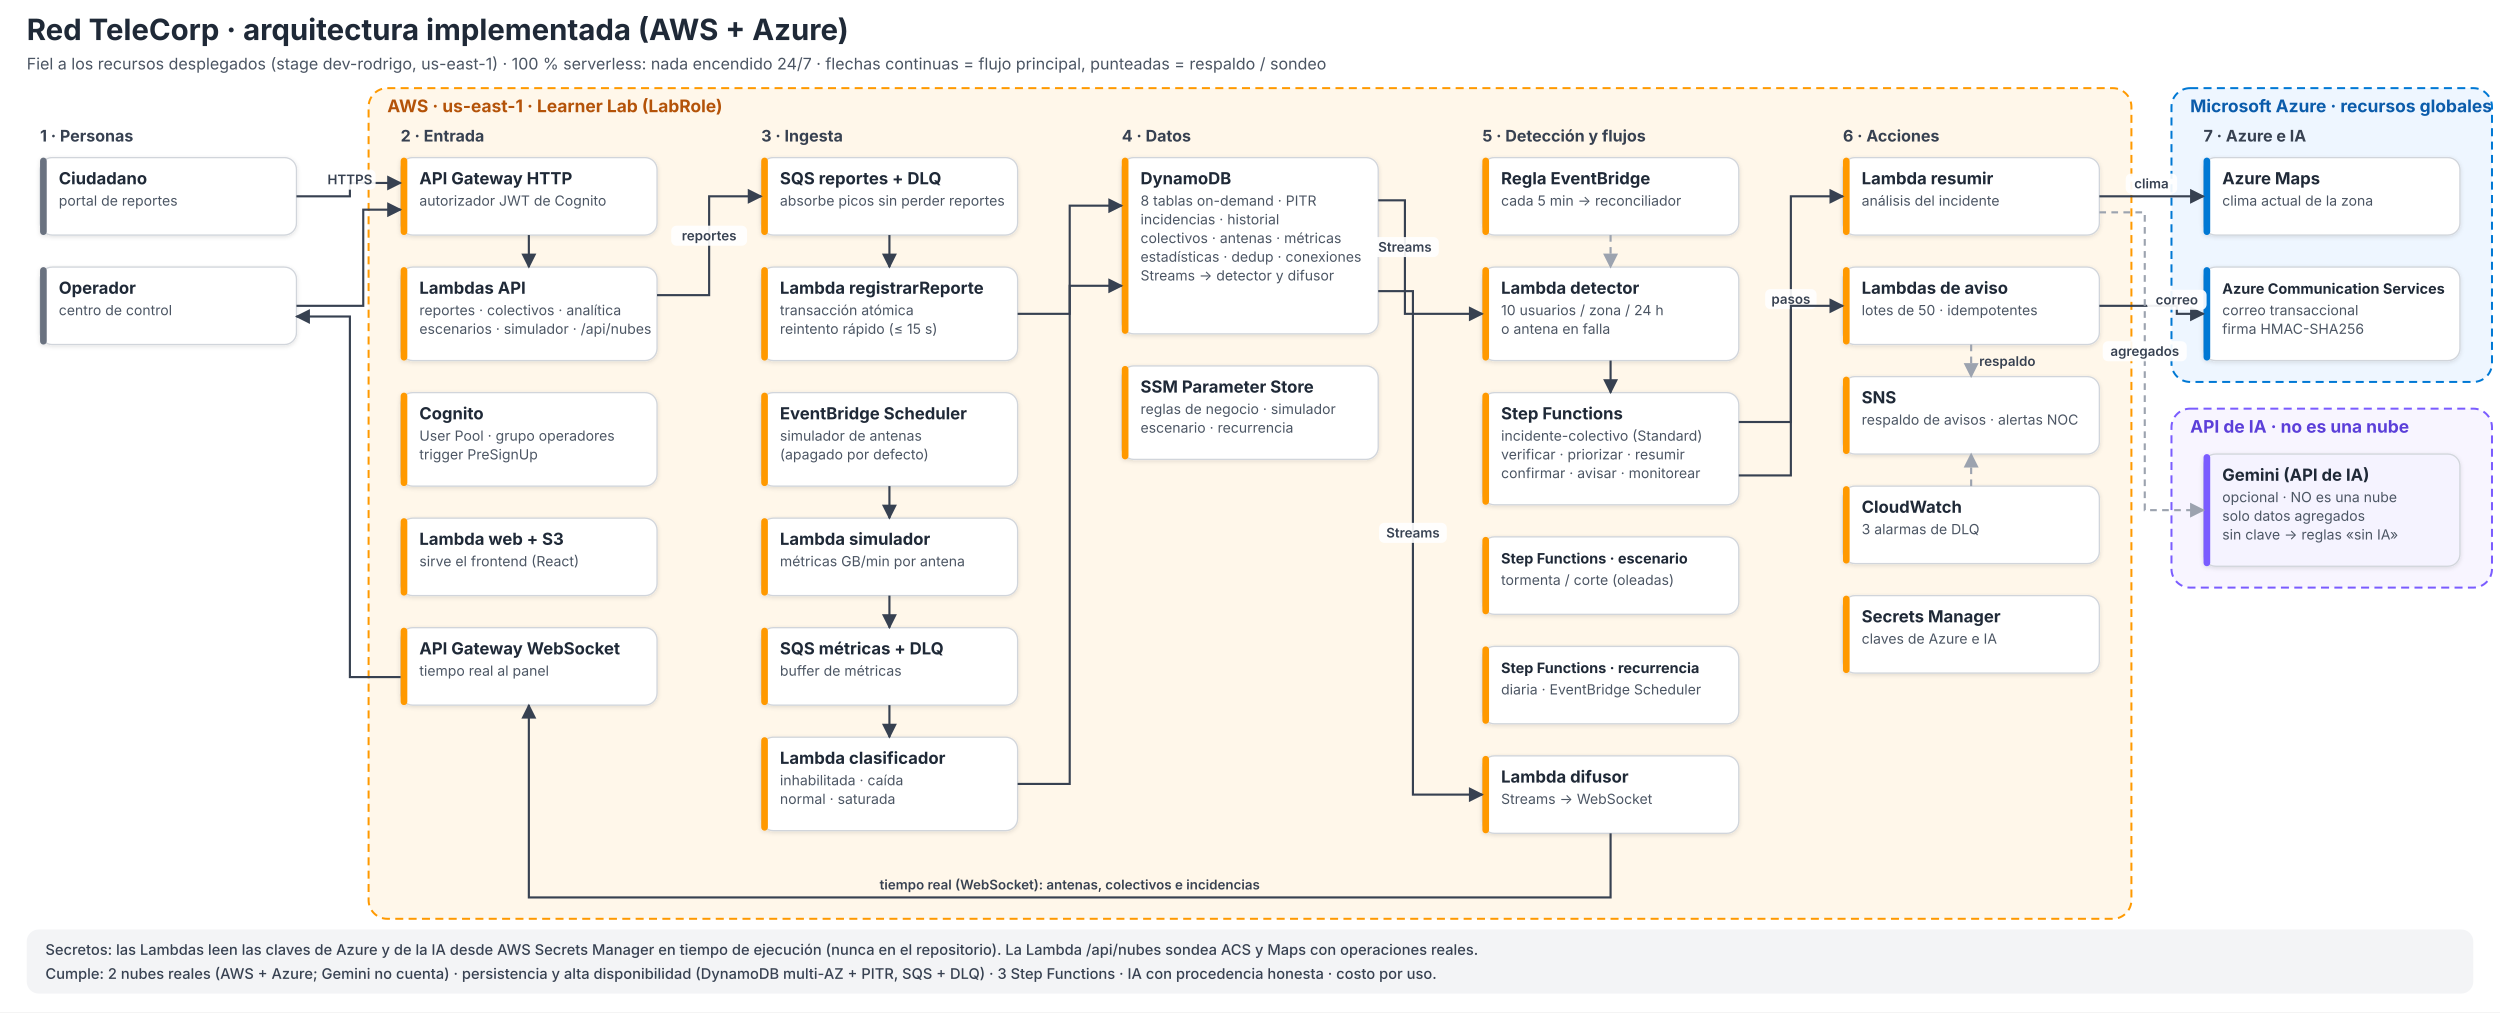
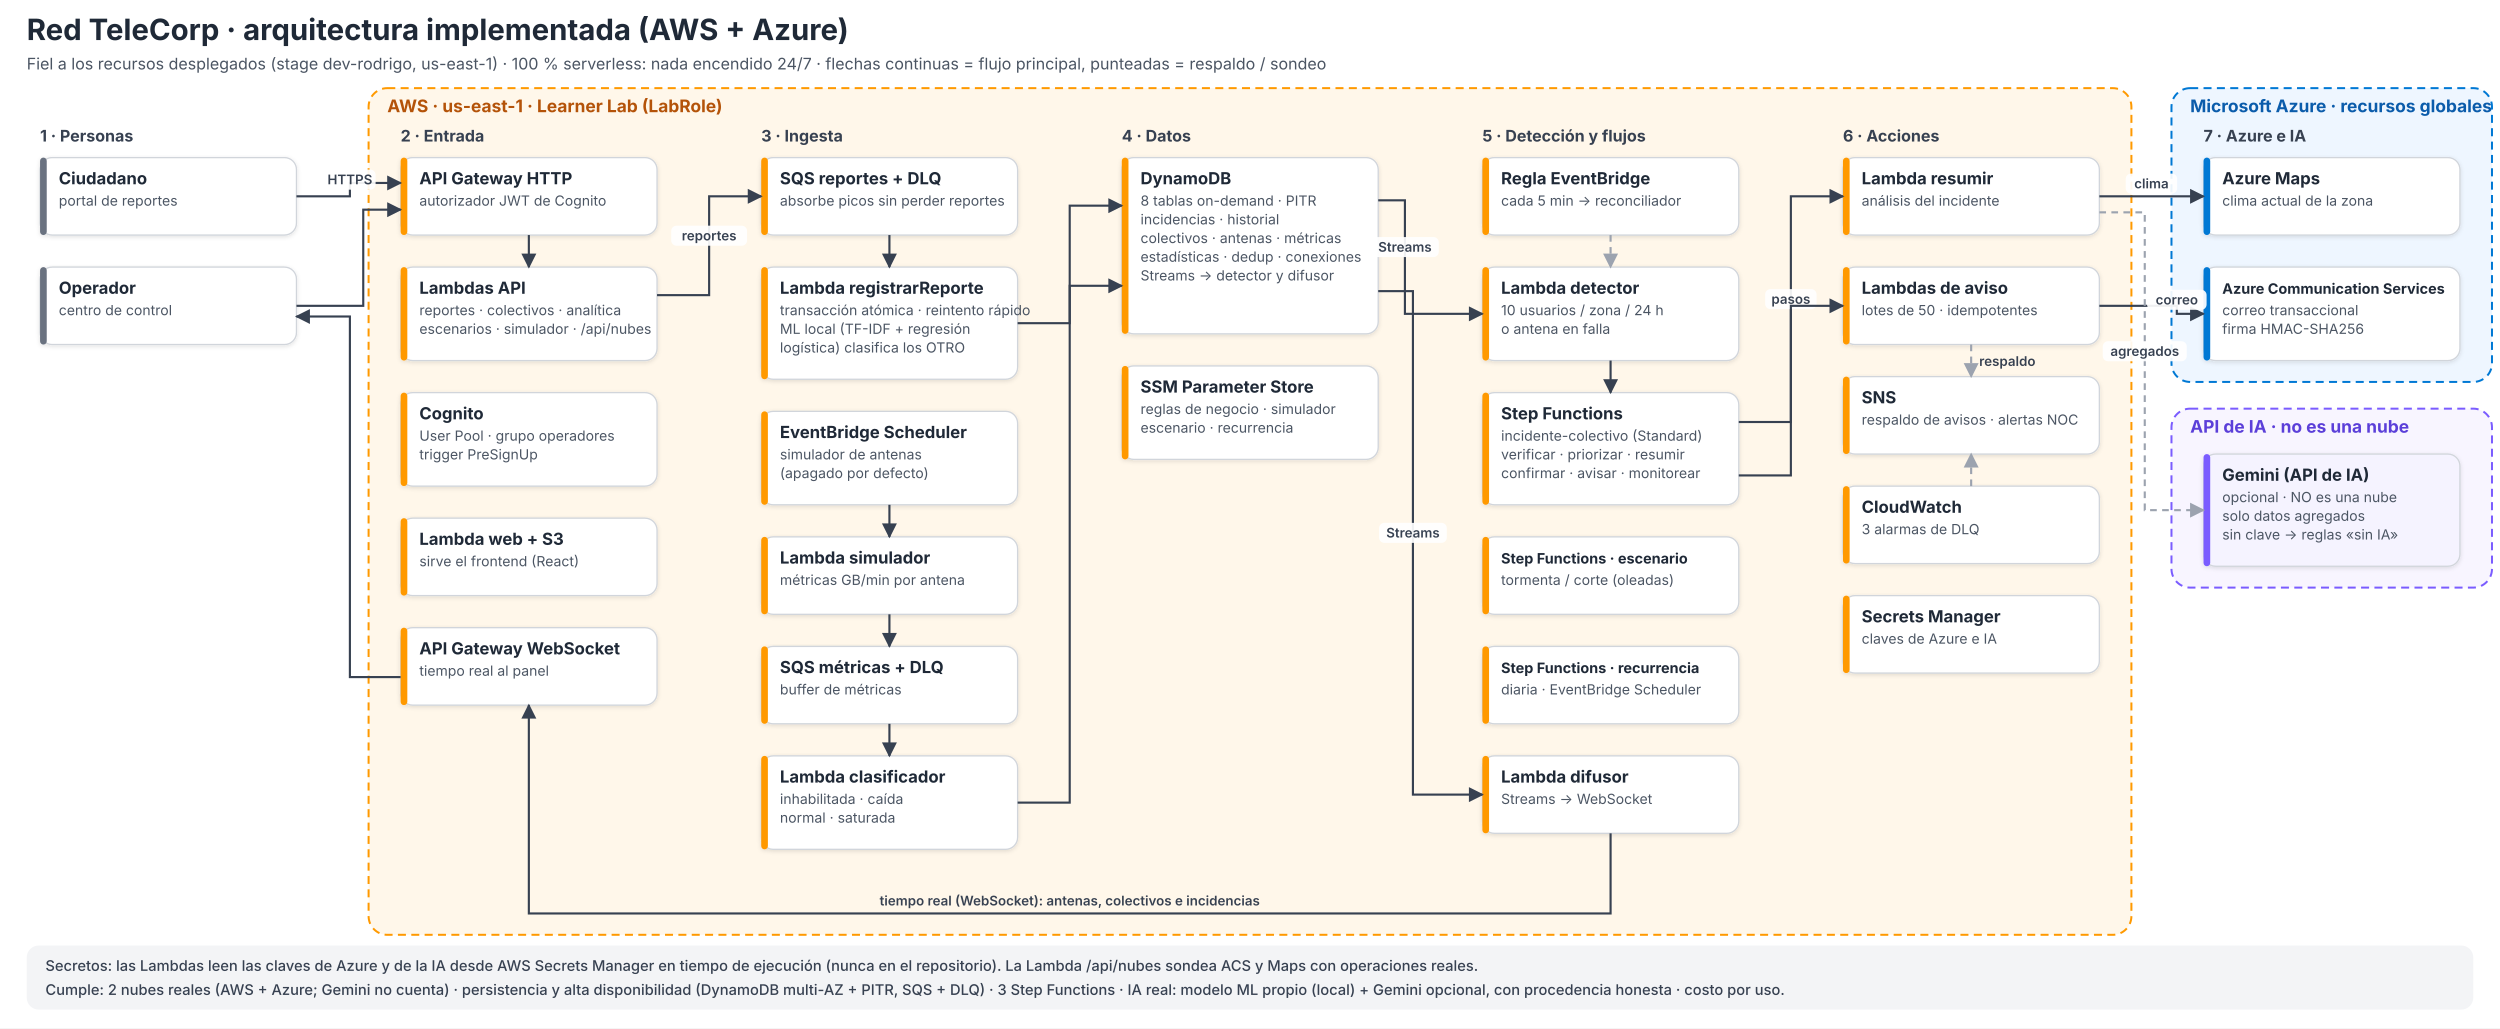
- <svg xmlns="http://www.w3.org/2000/svg" viewBox="0 0 1872 758" width="1872" height="758" font-family="Inter, Segoe UI, Arial, sans-serif">
+ <svg xmlns="http://www.w3.org/2000/svg" viewBox="0 0 1872 770" width="1872" height="770" font-family="Inter, Segoe UI, Arial, sans-serif">
  <defs>
    <marker id="f" viewBox="0 0 10 10" refX="9" refY="5" markerWidth="7" markerHeight="7" orient="auto-start-reverse">
      <path d="M0,0 L10,5 L0,10 z" fill="#374151" />
    </marker>
    <marker id="fd" viewBox="0 0 10 10" refX="9" refY="5" markerWidth="7" markerHeight="7" orient="auto-start-reverse">
      <path d="M0,0 L10,5 L0,10 z" fill="#9ca3af" />
    </marker>
    <filter id="s" x="-5%" y="-5%" width="110%" height="115%">
      <feDropShadow dx="0" dy="1" stdDeviation="1.5" flood-opacity="0.12" />
    </filter>
  </defs>
-   <rect width="1872" height="758" fill="#ffffff" />
+   <rect width="1872" height="770" fill="#ffffff" />
  <text x="20" y="30" font-size="22" font-weight="700" fill="#1f2937" text-anchor="start">Red TeleCorp · arquitectura implementada (AWS + Azure)</text>
  <text x="20" y="52" font-size="12" font-weight="400" fill="#4b5563" text-anchor="start">Fiel a los recursos desplegados (stage dev-rodrigo, us-east-1) · 100 % serverless: nada encendido 24/7 · flechas continuas = flujo principal, punteadas = respaldo / sondeo</text>
-   <rect x="276" y="66" width="1320" height="622" rx="14" fill="#fff7ea" stroke="#ff9900" stroke-width="1.5" stroke-dasharray="6 4" />
+   <rect x="276" y="66" width="1320" height="634" rx="14" fill="#fff7ea" stroke="#ff9900" stroke-width="1.5" stroke-dasharray="6 4" />
  <text x="290" y="84" font-size="13" font-weight="700" fill="#b45309" text-anchor="start">AWS · us-east-1 · Learner Lab (LabRole)</text>
  <rect x="1626" y="66" width="240" height="220" rx="14" fill="#eef6ff" stroke="#0078d4" stroke-width="1.5" stroke-dasharray="6 4" />
  <text x="1640" y="84" font-size="13" font-weight="700" fill="#0b5cab" text-anchor="start">Microsoft Azure · recursos globales</text>
  <rect x="1626" y="306" width="240" height="134" rx="14" fill="#f8f5ff" stroke="#7a5cff" stroke-width="1.5" stroke-dasharray="6 4" />
  <text x="1640" y="324" font-size="13" font-weight="700" fill="#5b3fd9" text-anchor="start">API de IA · no es una nube</text>
  <text x="30" y="106" font-size="12" font-weight="700" fill="#374151" text-anchor="start">1 · Personas</text>
  <text x="300" y="106" font-size="12" font-weight="700" fill="#374151" text-anchor="start">2 · Entrada</text>
  <text x="570" y="106" font-size="12" font-weight="700" fill="#374151" text-anchor="start">3 · Ingesta</text>
  <text x="840" y="106" font-size="12" font-weight="700" fill="#374151" text-anchor="start">4 · Datos</text>
  <text x="1110" y="106" font-size="12" font-weight="700" fill="#374151" text-anchor="start">5 · Detección y flujos</text>
  <text x="1380" y="106" font-size="12" font-weight="700" fill="#374151" text-anchor="start">6 · Acciones</text>
  <text x="1650" y="106" font-size="12" font-weight="700" fill="#374151" text-anchor="start">7 · Azure e IA</text>
  <g filter="url(#s)">
    <rect x="30" y="118" width="192" height="58" rx="9" fill="#ffffff" stroke="#d1d5db" />
    <rect x="30" y="118" width="5" height="58" rx="2.5" fill="#6b7280" />
  </g>
  <text x="44" y="138" font-size="12.5" font-weight="700" fill="#1f2937" text-anchor="start">Ciudadano</text>
  <text x="44" y="154" font-size="10.5" font-weight="400" fill="#4b5563" text-anchor="start">portal de reportes</text>
  <g filter="url(#s)">
    <rect x="30" y="200" width="192" height="58" rx="9" fill="#ffffff" stroke="#d1d5db" />
    <rect x="30" y="200" width="5" height="58" rx="2.5" fill="#6b7280" />
  </g>
  <text x="44" y="220" font-size="12.5" font-weight="700" fill="#1f2937" text-anchor="start">Operador</text>
  <text x="44" y="236" font-size="10.5" font-weight="400" fill="#4b5563" text-anchor="start">centro de control</text>
  <g filter="url(#s)">
    <rect x="300" y="118" width="192" height="58" rx="9" fill="#ffffff" stroke="#d1d5db" />
    <rect x="300" y="118" width="5" height="58" rx="2.5" fill="#ff9900" />
  </g>
  <text x="314" y="138" font-size="12.5" font-weight="700" fill="#1f2937" text-anchor="start">API Gateway HTTP</text>
  <text x="314" y="154" font-size="10.5" font-weight="400" fill="#4b5563" text-anchor="start">autorizador JWT de Cognito</text>
  <g filter="url(#s)">
    <rect x="300" y="200" width="192" height="70" rx="9" fill="#ffffff" stroke="#d1d5db" />
    <rect x="300" y="200" width="5" height="70" rx="2.5" fill="#ff9900" />
  </g>
  <text x="314" y="220" font-size="12.5" font-weight="700" fill="#1f2937" text-anchor="start">Lambdas API</text>
  <text x="314" y="236" font-size="10.5" font-weight="400" fill="#4b5563" text-anchor="start">reportes · colectivos · analítica</text>
  <text x="314" y="250" font-size="10.5" font-weight="400" fill="#4b5563" text-anchor="start">escenarios · simulador · /api/nubes</text>
  <g filter="url(#s)">
    <rect x="300" y="294" width="192" height="70" rx="9" fill="#ffffff" stroke="#d1d5db" />
    <rect x="300" y="294" width="5" height="70" rx="2.5" fill="#ff9900" />
  </g>
  <text x="314" y="314" font-size="12.5" font-weight="700" fill="#1f2937" text-anchor="start">Cognito</text>
  <text x="314" y="330" font-size="10.5" font-weight="400" fill="#4b5563" text-anchor="start">User Pool · grupo operadores</text>
  <text x="314" y="344" font-size="10.5" font-weight="400" fill="#4b5563" text-anchor="start">trigger PreSignUp</text>
  <g filter="url(#s)">
    <rect x="300" y="388" width="192" height="58" rx="9" fill="#ffffff" stroke="#d1d5db" />
    <rect x="300" y="388" width="5" height="58" rx="2.5" fill="#ff9900" />
  </g>
  <text x="314" y="408" font-size="12.5" font-weight="700" fill="#1f2937" text-anchor="start">Lambda web + S3</text>
  <text x="314" y="424" font-size="10.5" font-weight="400" fill="#4b5563" text-anchor="start">sirve el frontend (React)</text>
  <g filter="url(#s)">
    <rect x="300" y="470" width="192" height="58" rx="9" fill="#ffffff" stroke="#d1d5db" />
    <rect x="300" y="470" width="5" height="58" rx="2.5" fill="#ff9900" />
  </g>
  <text x="314" y="490" font-size="12.5" font-weight="700" fill="#1f2937" text-anchor="start">API Gateway WebSocket</text>
  <text x="314" y="506" font-size="10.5" font-weight="400" fill="#4b5563" text-anchor="start">tiempo real al panel</text>
  <g filter="url(#s)">
    <rect x="570" y="118" width="192" height="58" rx="9" fill="#ffffff" stroke="#d1d5db" />
    <rect x="570" y="118" width="5" height="58" rx="2.5" fill="#ff9900" />
  </g>
  <text x="584" y="138" font-size="12.5" font-weight="700" fill="#1f2937" text-anchor="start">SQS reportes + DLQ</text>
  <text x="584" y="154" font-size="10.5" font-weight="400" fill="#4b5563" text-anchor="start">absorbe picos sin perder reportes</text>
  <g filter="url(#s)">
-     <rect x="570" y="200" width="192" height="70" rx="9" fill="#ffffff" stroke="#d1d5db" />
-     <rect x="570" y="200" width="5" height="70" rx="2.5" fill="#ff9900" />
+     <rect x="570" y="200" width="192" height="84" rx="9" fill="#ffffff" stroke="#d1d5db" />
+     <rect x="570" y="200" width="5" height="84" rx="2.5" fill="#ff9900" />
  </g>
  <text x="584" y="220" font-size="12.5" font-weight="700" fill="#1f2937" text-anchor="start">Lambda registrarReporte</text>
-   <text x="584" y="236" font-size="10.5" font-weight="400" fill="#4b5563" text-anchor="start">transacción atómica</text>
-   <text x="584" y="250" font-size="10.5" font-weight="400" fill="#4b5563" text-anchor="start">reintento rápido (≤ 15 s)</text>
-   <g filter="url(#s)">
-     <rect x="570" y="294" width="192" height="70" rx="9" fill="#ffffff" stroke="#d1d5db" />
-     <rect x="570" y="294" width="5" height="70" rx="2.5" fill="#ff9900" />
-   </g>
-   <text x="584" y="314" font-size="12.5" font-weight="700" fill="#1f2937" text-anchor="start">EventBridge Scheduler</text>
-   <text x="584" y="330" font-size="10.5" font-weight="400" fill="#4b5563" text-anchor="start">simulador de antenas</text>
-   <text x="584" y="344" font-size="10.5" font-weight="400" fill="#4b5563" text-anchor="start">(apagado por defecto)</text>
-   <g filter="url(#s)">
-     <rect x="570" y="388" width="192" height="58" rx="9" fill="#ffffff" stroke="#d1d5db" />
-     <rect x="570" y="388" width="5" height="58" rx="2.5" fill="#ff9900" />
-   </g>
-   <text x="584" y="408" font-size="12.5" font-weight="700" fill="#1f2937" text-anchor="start">Lambda simulador</text>
-   <text x="584" y="424" font-size="10.5" font-weight="400" fill="#4b5563" text-anchor="start">métricas GB/min por antena</text>
-   <g filter="url(#s)">
-     <rect x="570" y="470" width="192" height="58" rx="9" fill="#ffffff" stroke="#d1d5db" />
-     <rect x="570" y="470" width="5" height="58" rx="2.5" fill="#ff9900" />
-   </g>
-   <text x="584" y="490" font-size="12.5" font-weight="700" fill="#1f2937" text-anchor="start">SQS métricas + DLQ</text>
-   <text x="584" y="506" font-size="10.5" font-weight="400" fill="#4b5563" text-anchor="start">buffer de métricas</text>
-   <g filter="url(#s)">
-     <rect x="570" y="552" width="192" height="70" rx="9" fill="#ffffff" stroke="#d1d5db" />
-     <rect x="570" y="552" width="5" height="70" rx="2.5" fill="#ff9900" />
-   </g>
-   <text x="584" y="572" font-size="12.5" font-weight="700" fill="#1f2937" text-anchor="start">Lambda clasificador</text>
-   <text x="584" y="588" font-size="10.5" font-weight="400" fill="#4b5563" text-anchor="start">inhabilitada · caída</text>
-   <text x="584" y="602" font-size="10.5" font-weight="400" fill="#4b5563" text-anchor="start">normal · saturada</text>
+   <text x="584" y="236" font-size="10.5" font-weight="400" fill="#4b5563" text-anchor="start">transacción atómica · reintento rápido</text>
+   <text x="584" y="250" font-size="10.5" font-weight="400" fill="#4b5563" text-anchor="start">ML local (TF-IDF + regresión</text>
+   <text x="584" y="264" font-size="10.5" font-weight="400" fill="#4b5563" text-anchor="start">logística) clasifica los OTRO</text>
+   <g filter="url(#s)">
+     <rect x="570" y="308" width="192" height="70" rx="9" fill="#ffffff" stroke="#d1d5db" />
+     <rect x="570" y="308" width="5" height="70" rx="2.5" fill="#ff9900" />
+   </g>
+   <text x="584" y="328" font-size="12.5" font-weight="700" fill="#1f2937" text-anchor="start">EventBridge Scheduler</text>
+   <text x="584" y="344" font-size="10.5" font-weight="400" fill="#4b5563" text-anchor="start">simulador de antenas</text>
+   <text x="584" y="358" font-size="10.5" font-weight="400" fill="#4b5563" text-anchor="start">(apagado por defecto)</text>
+   <g filter="url(#s)">
+     <rect x="570" y="402" width="192" height="58" rx="9" fill="#ffffff" stroke="#d1d5db" />
+     <rect x="570" y="402" width="5" height="58" rx="2.5" fill="#ff9900" />
+   </g>
+   <text x="584" y="422" font-size="12.5" font-weight="700" fill="#1f2937" text-anchor="start">Lambda simulador</text>
+   <text x="584" y="438" font-size="10.5" font-weight="400" fill="#4b5563" text-anchor="start">métricas GB/min por antena</text>
+   <g filter="url(#s)">
+     <rect x="570" y="484" width="192" height="58" rx="9" fill="#ffffff" stroke="#d1d5db" />
+     <rect x="570" y="484" width="5" height="58" rx="2.5" fill="#ff9900" />
+   </g>
+   <text x="584" y="504" font-size="12.5" font-weight="700" fill="#1f2937" text-anchor="start">SQS métricas + DLQ</text>
+   <text x="584" y="520" font-size="10.5" font-weight="400" fill="#4b5563" text-anchor="start">buffer de métricas</text>
+   <g filter="url(#s)">
+     <rect x="570" y="566" width="192" height="70" rx="9" fill="#ffffff" stroke="#d1d5db" />
+     <rect x="570" y="566" width="5" height="70" rx="2.5" fill="#ff9900" />
+   </g>
+   <text x="584" y="586" font-size="12.5" font-weight="700" fill="#1f2937" text-anchor="start">Lambda clasificador</text>
+   <text x="584" y="602" font-size="10.5" font-weight="400" fill="#4b5563" text-anchor="start">inhabilitada · caída</text>
+   <text x="584" y="616" font-size="10.5" font-weight="400" fill="#4b5563" text-anchor="start">normal · saturada</text>
  <g filter="url(#s)">
    <rect x="840" y="118" width="192" height="132" rx="9" fill="#ffffff" stroke="#d1d5db" />
    <rect x="840" y="118" width="5" height="132" rx="2.5" fill="#ff9900" />
  </g>
  <text x="854" y="138" font-size="12.5" font-weight="700" fill="#1f2937" text-anchor="start">DynamoDB</text>
  <text x="854" y="154" font-size="10.5" font-weight="400" fill="#4b5563" text-anchor="start">8 tablas on-demand · PITR</text>
  <text x="854" y="168" font-size="10.5" font-weight="400" fill="#4b5563" text-anchor="start">incidencias · historial</text>
  <text x="854" y="182" font-size="10.5" font-weight="400" fill="#4b5563" text-anchor="start">colectivos · antenas · métricas</text>
  <text x="854" y="196" font-size="10.5" font-weight="400" fill="#4b5563" text-anchor="start">estadísticas · dedup · conexiones</text>
  <text x="854" y="210" font-size="10.5" font-weight="400" fill="#4b5563" text-anchor="start">Streams → detector y difusor</text>
  <g filter="url(#s)">
    <rect x="840" y="274" width="192" height="70" rx="9" fill="#ffffff" stroke="#d1d5db" />
    <rect x="840" y="274" width="5" height="70" rx="2.5" fill="#ff9900" />
  </g>
  <text x="854" y="294" font-size="12.5" font-weight="700" fill="#1f2937" text-anchor="start">SSM Parameter Store</text>
  <text x="854" y="310" font-size="10.5" font-weight="400" fill="#4b5563" text-anchor="start">reglas de negocio · simulador</text>
  <text x="854" y="324" font-size="10.5" font-weight="400" fill="#4b5563" text-anchor="start">escenario · recurrencia</text>
  <g filter="url(#s)">
    <rect x="1110" y="118" width="192" height="58" rx="9" fill="#ffffff" stroke="#d1d5db" />
    <rect x="1110" y="118" width="5" height="58" rx="2.5" fill="#ff9900" />
  </g>
  <text x="1124" y="138" font-size="12.5" font-weight="700" fill="#1f2937" text-anchor="start">Regla EventBridge</text>
  <text x="1124" y="154" font-size="10.5" font-weight="400" fill="#4b5563" text-anchor="start">cada 5 min → reconciliador</text>
  <g filter="url(#s)">
    <rect x="1110" y="200" width="192" height="70" rx="9" fill="#ffffff" stroke="#d1d5db" />
    <rect x="1110" y="200" width="5" height="70" rx="2.5" fill="#ff9900" />
  </g>
  <text x="1124" y="220" font-size="12.5" font-weight="700" fill="#1f2937" text-anchor="start">Lambda detector</text>
  <text x="1124" y="236" font-size="10.5" font-weight="400" fill="#4b5563" text-anchor="start">10 usuarios / zona / 24 h</text>
  <text x="1124" y="250" font-size="10.5" font-weight="400" fill="#4b5563" text-anchor="start">o antena en falla</text>
  <g filter="url(#s)">
    <rect x="1110" y="294" width="192" height="84" rx="9" fill="#ffffff" stroke="#d1d5db" />
    <rect x="1110" y="294" width="5" height="84" rx="2.5" fill="#ff9900" />
  </g>
  <text x="1124" y="314" font-size="12.5" font-weight="700" fill="#1f2937" text-anchor="start">Step Functions</text>
  <text x="1124" y="330" font-size="10.5" font-weight="400" fill="#4b5563" text-anchor="start">incidente-colectivo (Standard)</text>
  <text x="1124" y="344" font-size="10.5" font-weight="400" fill="#4b5563" text-anchor="start">verificar · priorizar · resumir</text>
  <text x="1124" y="358" font-size="10.5" font-weight="400" fill="#4b5563" text-anchor="start">confirmar · avisar · monitorear</text>
  <g filter="url(#s)">
    <rect x="1110" y="402" width="192" height="58" rx="9" fill="#ffffff" stroke="#d1d5db" />
    <rect x="1110" y="402" width="5" height="58" rx="2.5" fill="#ff9900" />
  </g>
  <text x="1124" y="422" font-size="10.8" font-weight="700" fill="#1f2937" text-anchor="start">Step Functions · escenario</text>
  <text x="1124" y="438" font-size="10.5" font-weight="400" fill="#4b5563" text-anchor="start">tormenta / corte (oleadas)</text>
  <g filter="url(#s)">
    <rect x="1110" y="484" width="192" height="58" rx="9" fill="#ffffff" stroke="#d1d5db" />
    <rect x="1110" y="484" width="5" height="58" rx="2.5" fill="#ff9900" />
  </g>
  <text x="1124" y="504" font-size="10.8" font-weight="700" fill="#1f2937" text-anchor="start">Step Functions · recurrencia</text>
  <text x="1124" y="520" font-size="10.5" font-weight="400" fill="#4b5563" text-anchor="start">diaria · EventBridge Scheduler</text>
  <g filter="url(#s)">
    <rect x="1110" y="566" width="192" height="58" rx="9" fill="#ffffff" stroke="#d1d5db" />
    <rect x="1110" y="566" width="5" height="58" rx="2.5" fill="#ff9900" />
  </g>
  <text x="1124" y="586" font-size="12.5" font-weight="700" fill="#1f2937" text-anchor="start">Lambda difusor</text>
  <text x="1124" y="602" font-size="10.5" font-weight="400" fill="#4b5563" text-anchor="start">Streams → WebSocket</text>
  <g filter="url(#s)">
    <rect x="1380" y="118" width="192" height="58" rx="9" fill="#ffffff" stroke="#d1d5db" />
    <rect x="1380" y="118" width="5" height="58" rx="2.5" fill="#ff9900" />
  </g>
  <text x="1394" y="138" font-size="12.5" font-weight="700" fill="#1f2937" text-anchor="start">Lambda resumir</text>
  <text x="1394" y="154" font-size="10.5" font-weight="400" fill="#4b5563" text-anchor="start">análisis del incidente</text>
  <g filter="url(#s)">
    <rect x="1380" y="200" width="192" height="58" rx="9" fill="#ffffff" stroke="#d1d5db" />
    <rect x="1380" y="200" width="5" height="58" rx="2.5" fill="#ff9900" />
  </g>
  <text x="1394" y="220" font-size="12.5" font-weight="700" fill="#1f2937" text-anchor="start">Lambdas de aviso</text>
  <text x="1394" y="236" font-size="10.5" font-weight="400" fill="#4b5563" text-anchor="start">lotes de 50 · idempotentes</text>
  <g filter="url(#s)">
    <rect x="1380" y="282" width="192" height="58" rx="9" fill="#ffffff" stroke="#d1d5db" />
    <rect x="1380" y="282" width="5" height="58" rx="2.5" fill="#ff9900" />
  </g>
  <text x="1394" y="302" font-size="12.5" font-weight="700" fill="#1f2937" text-anchor="start">SNS</text>
  <text x="1394" y="318" font-size="10.5" font-weight="400" fill="#4b5563" text-anchor="start">respaldo de avisos · alertas NOC</text>
  <g filter="url(#s)">
    <rect x="1380" y="364" width="192" height="58" rx="9" fill="#ffffff" stroke="#d1d5db" />
    <rect x="1380" y="364" width="5" height="58" rx="2.5" fill="#ff9900" />
  </g>
  <text x="1394" y="384" font-size="12.5" font-weight="700" fill="#1f2937" text-anchor="start">CloudWatch</text>
  <text x="1394" y="400" font-size="10.5" font-weight="400" fill="#4b5563" text-anchor="start">3 alarmas de DLQ</text>
  <g filter="url(#s)">
    <rect x="1380" y="446" width="192" height="58" rx="9" fill="#ffffff" stroke="#d1d5db" />
    <rect x="1380" y="446" width="5" height="58" rx="2.5" fill="#ff9900" />
  </g>
  <text x="1394" y="466" font-size="12.5" font-weight="700" fill="#1f2937" text-anchor="start">Secrets Manager</text>
  <text x="1394" y="482" font-size="10.5" font-weight="400" fill="#4b5563" text-anchor="start">claves de Azure e IA</text>
  <g filter="url(#s)">
    <rect x="1650" y="118" width="192" height="58" rx="9" fill="#ffffff" stroke="#d1d5db" />
    <rect x="1650" y="118" width="5" height="58" rx="2.5" fill="#0078d4" />
  </g>
  <text x="1664" y="138" font-size="12.5" font-weight="700" fill="#1f2937" text-anchor="start">Azure Maps</text>
  <text x="1664" y="154" font-size="10.5" font-weight="400" fill="#4b5563" text-anchor="start">clima actual de la zona</text>
  <g filter="url(#s)">
    <rect x="1650" y="200" width="192" height="70" rx="9" fill="#ffffff" stroke="#d1d5db" />
    <rect x="1650" y="200" width="5" height="70" rx="2.5" fill="#0078d4" />
  </g>
  <text x="1664" y="220" font-size="10.8" font-weight="700" fill="#1f2937" text-anchor="start">Azure Communication Services</text>
  <text x="1664" y="236" font-size="10.5" font-weight="400" fill="#4b5563" text-anchor="start">correo transaccional</text>
  <text x="1664" y="250" font-size="10.5" font-weight="400" fill="#4b5563" text-anchor="start">firma HMAC-SHA256</text>
  <g filter="url(#s)">
    <rect x="1650" y="340" width="192" height="84" rx="9" fill="#f5f3ff" stroke="#d1d5db" />
    <rect x="1650" y="340" width="5" height="84" rx="2.5" fill="#7a5cff" />
  </g>
  <text x="1664" y="360" font-size="12.5" font-weight="700" fill="#1f2937" text-anchor="start">Gemini (API de IA)</text>
  <text x="1664" y="376" font-size="10.5" font-weight="400" fill="#4b5563" text-anchor="start">opcional · NO es una nube</text>
  <text x="1664" y="390" font-size="10.5" font-weight="400" fill="#4b5563" text-anchor="start">solo datos agregados</text>
  <text x="1664" y="404" font-size="10.5" font-weight="400" fill="#4b5563" text-anchor="start">sin clave → reglas «sin IA»</text>
  <path d="M222,147.0 H262 V137.0 H300" fill="none" stroke-width="1.6" stroke="#374151" marker-end="url(#f)" />
  <rect x="242.75" y="127.0" width="38.5" height="15" rx="4" fill="#ffffff" opacity="0.92" />
  <text x="262" y="138.0" font-size="10" font-weight="600" fill="#374151" text-anchor="middle">HTTPS</text>
  <path d="M222,229.0 H272 V157.0 H300" fill="none" stroke-width="1.6" stroke="#374151" marker-end="url(#f)" />
  <path d="M396.0,176 V200" fill="none" stroke-width="1.6" stroke="#374151" marker-end="url(#f)" />
  <path d="M492,221.0 H531.0 V147.0 H570" fill="none" stroke-width="1.6" stroke="#374151" marker-end="url(#f)" />
  <rect x="502.6" y="169.0" width="56.8" height="15" rx="4" fill="#ffffff" opacity="0.92" />
  <text x="531.0" y="180.0" font-size="10" font-weight="600" fill="#374151" text-anchor="middle">reportes</text>
  <path d="M666.0,176 V200" fill="none" stroke-width="1.6" stroke="#374151" marker-end="url(#f)" />
-   <path d="M762,235.0 H801.0 V154.0 H840" fill="none" stroke-width="1.6" stroke="#374151" marker-end="url(#f)" />
-   <path d="M666.0,364 V388" fill="none" stroke-width="1.6" stroke="#374151" marker-end="url(#f)" />
-   <path d="M666.0,446 V470" fill="none" stroke-width="1.6" stroke="#374151" marker-end="url(#f)" />
-   <path d="M666.0,528 V552" fill="none" stroke-width="1.6" stroke="#374151" marker-end="url(#f)" />
-   <path d="M762,587.0 H801.0 V214.0 H840" fill="none" stroke-width="1.6" stroke="#374151" marker-end="url(#f)" />
+   <path d="M762,242.0 H801.0 V154.0 H840" fill="none" stroke-width="1.6" stroke="#374151" marker-end="url(#f)" />
+   <path d="M666.0,378 V402" fill="none" stroke-width="1.6" stroke="#374151" marker-end="url(#f)" />
+   <path d="M666.0,460 V484" fill="none" stroke-width="1.6" stroke="#374151" marker-end="url(#f)" />
+   <path d="M666.0,542 V566" fill="none" stroke-width="1.6" stroke="#374151" marker-end="url(#f)" />
+   <path d="M762,601.0 H801.0 V214.0 H840" fill="none" stroke-width="1.6" stroke="#374151" marker-end="url(#f)" />
  <path d="M1032,150.0 H1052 V235.0 H1110" fill="none" stroke-width="1.6" stroke="#374151" marker-end="url(#f)" />
  <rect x="1026.65" y="177.5" width="50.7" height="15" rx="4" fill="#ffffff" opacity="0.92" />
  <text x="1052" y="188.5" font-size="10" font-weight="600" fill="#374151" text-anchor="middle">Streams</text>
  <path d="M1206.0,176 V200" fill="none" stroke-width="1.6" stroke="#9ca3af" stroke-dasharray="5 4" marker-end="url(#fd)" />
  <path d="M1206.0,270 V294" fill="none" stroke-width="1.6" stroke="#374151" marker-end="url(#f)" />
  <path d="M1032,218.0 H1058 V595.0 H1110" fill="none" stroke-width="1.6" stroke="#374151" marker-end="url(#f)" />
  <rect x="1032.65" y="391.5" width="50.7" height="15" rx="4" fill="#ffffff" opacity="0.92" />
  <text x="1058" y="402.5" font-size="10" font-weight="600" fill="#374151" text-anchor="middle">Streams</text>
  <path d="M1302,316.0 H1341.0 V147.0 H1380" fill="none" stroke-width="1.6" stroke="#374151" marker-end="url(#f)" />
  <rect x="1321.75" y="216.5" width="38.5" height="15" rx="4" fill="#ffffff" opacity="0.92" />
  <text x="1341.0" y="227.5" font-size="10" font-weight="600" fill="#374151" text-anchor="middle">pasos</text>
  <path d="M1302,356.0 H1341.0 V229.0 H1380" fill="none" stroke-width="1.6" stroke="#374151" marker-end="url(#f)" />
  <path d="M1476.0,258 V282" fill="none" stroke-width="1.6" stroke="#9ca3af" stroke-dasharray="5 4" marker-end="url(#fd)" />
  <text x="1482.0" y="274.0" font-size="10" font-weight="600" fill="#374151" text-anchor="start">respaldo</text>
  <path d="M1476.0,364 V340" fill="none" stroke-width="1.6" stroke="#9ca3af" stroke-dasharray="5 4" marker-end="url(#fd)" />
  <path d="M1572,147.0 H1611.0 V147.0 H1650" fill="none" stroke-width="1.6" stroke="#374151" marker-end="url(#f)" />
  <rect x="1591.75" y="130.0" width="38.5" height="15" rx="4" fill="#ffffff" opacity="0.92" />
  <text x="1611.0" y="141.0" font-size="10" font-weight="600" fill="#374151" text-anchor="middle">clima</text>
  <path d="M1572,229.0 H1630 V235.0 H1650" fill="none" stroke-width="1.6" stroke="#374151" marker-end="url(#f)" />
  <rect x="1607.7" y="217.0" width="44.6" height="15" rx="4" fill="#ffffff" opacity="0.92" />
  <text x="1630" y="228.0" font-size="10" font-weight="600" fill="#374151" text-anchor="middle">correo</text>
  <path d="M1572,159.0 H1606 V382.0 H1650" fill="none" stroke-width="1.6" stroke="#9ca3af" stroke-dasharray="5 4" marker-end="url(#fd)" />
  <rect x="1574.55" y="255.5" width="62.9" height="15" rx="4" fill="#ffffff" opacity="0.92" />
  <text x="1606" y="266.5" font-size="10" font-weight="600" fill="#374151" text-anchor="middle">agregados</text>
-   <path d="M1206.0,624 V672 H396.0 V528" fill="none" stroke="#374151" stroke-width="1.6" marker-end="url(#f)" />
-   <text x="801.0" y="666" font-size="10" font-weight="600" fill="#374151" text-anchor="middle">tiempo real (WebSocket): antenas, colectivos e incidencias</text>
+   <path d="M1206.0,624 V684 H396.0 V528" fill="none" stroke="#374151" stroke-width="1.6" marker-end="url(#f)" />
+   <text x="801.0" y="678" font-size="10" font-weight="600" fill="#374151" text-anchor="middle">tiempo real (WebSocket): antenas, colectivos e incidencias</text>
  <path d="M300,507.0 H262 V237.0 H222" fill="none" stroke-width="1.6" stroke="#374151" marker-end="url(#f)" />
-   <rect x="20" y="696" width="1832" height="48" rx="9" fill="#f3f4f6" />
-   <text x="34" y="715" font-size="11" font-weight="500" fill="#374151" text-anchor="start">Secretos: las Lambdas leen las claves de Azure y de la IA desde AWS Secrets Manager en tiempo de ejecución (nunca en el repositorio). La Lambda /api/nubes sondea ACS y Maps con operaciones reales.</text>
-   <text x="34" y="733" font-size="11" font-weight="500" fill="#374151" text-anchor="start">Cumple: 2 nubes reales (AWS + Azure; Gemini no cuenta) · persistencia y alta disponibilidad (DynamoDB multi-AZ + PITR, SQS + DLQ) · 3 Step Functions · IA con procedencia honesta · costo por uso.</text>
+   <rect x="20" y="708" width="1832" height="48" rx="9" fill="#f3f4f6" />
+   <text x="34" y="727" font-size="11" font-weight="500" fill="#374151" text-anchor="start">Secretos: las Lambdas leen las claves de Azure y de la IA desde AWS Secrets Manager en tiempo de ejecución (nunca en el repositorio). La Lambda /api/nubes sondea ACS y Maps con operaciones reales.</text>
+   <text x="34" y="745" font-size="11" font-weight="500" fill="#374151" text-anchor="start">Cumple: 2 nubes reales (AWS + Azure; Gemini no cuenta) · persistencia y alta disponibilidad (DynamoDB multi-AZ + PITR, SQS + DLQ) · 3 Step Functions · IA real: modelo ML propio (local) + Gemini opcional, con procedencia honesta · costo por uso.</text>
</svg>
